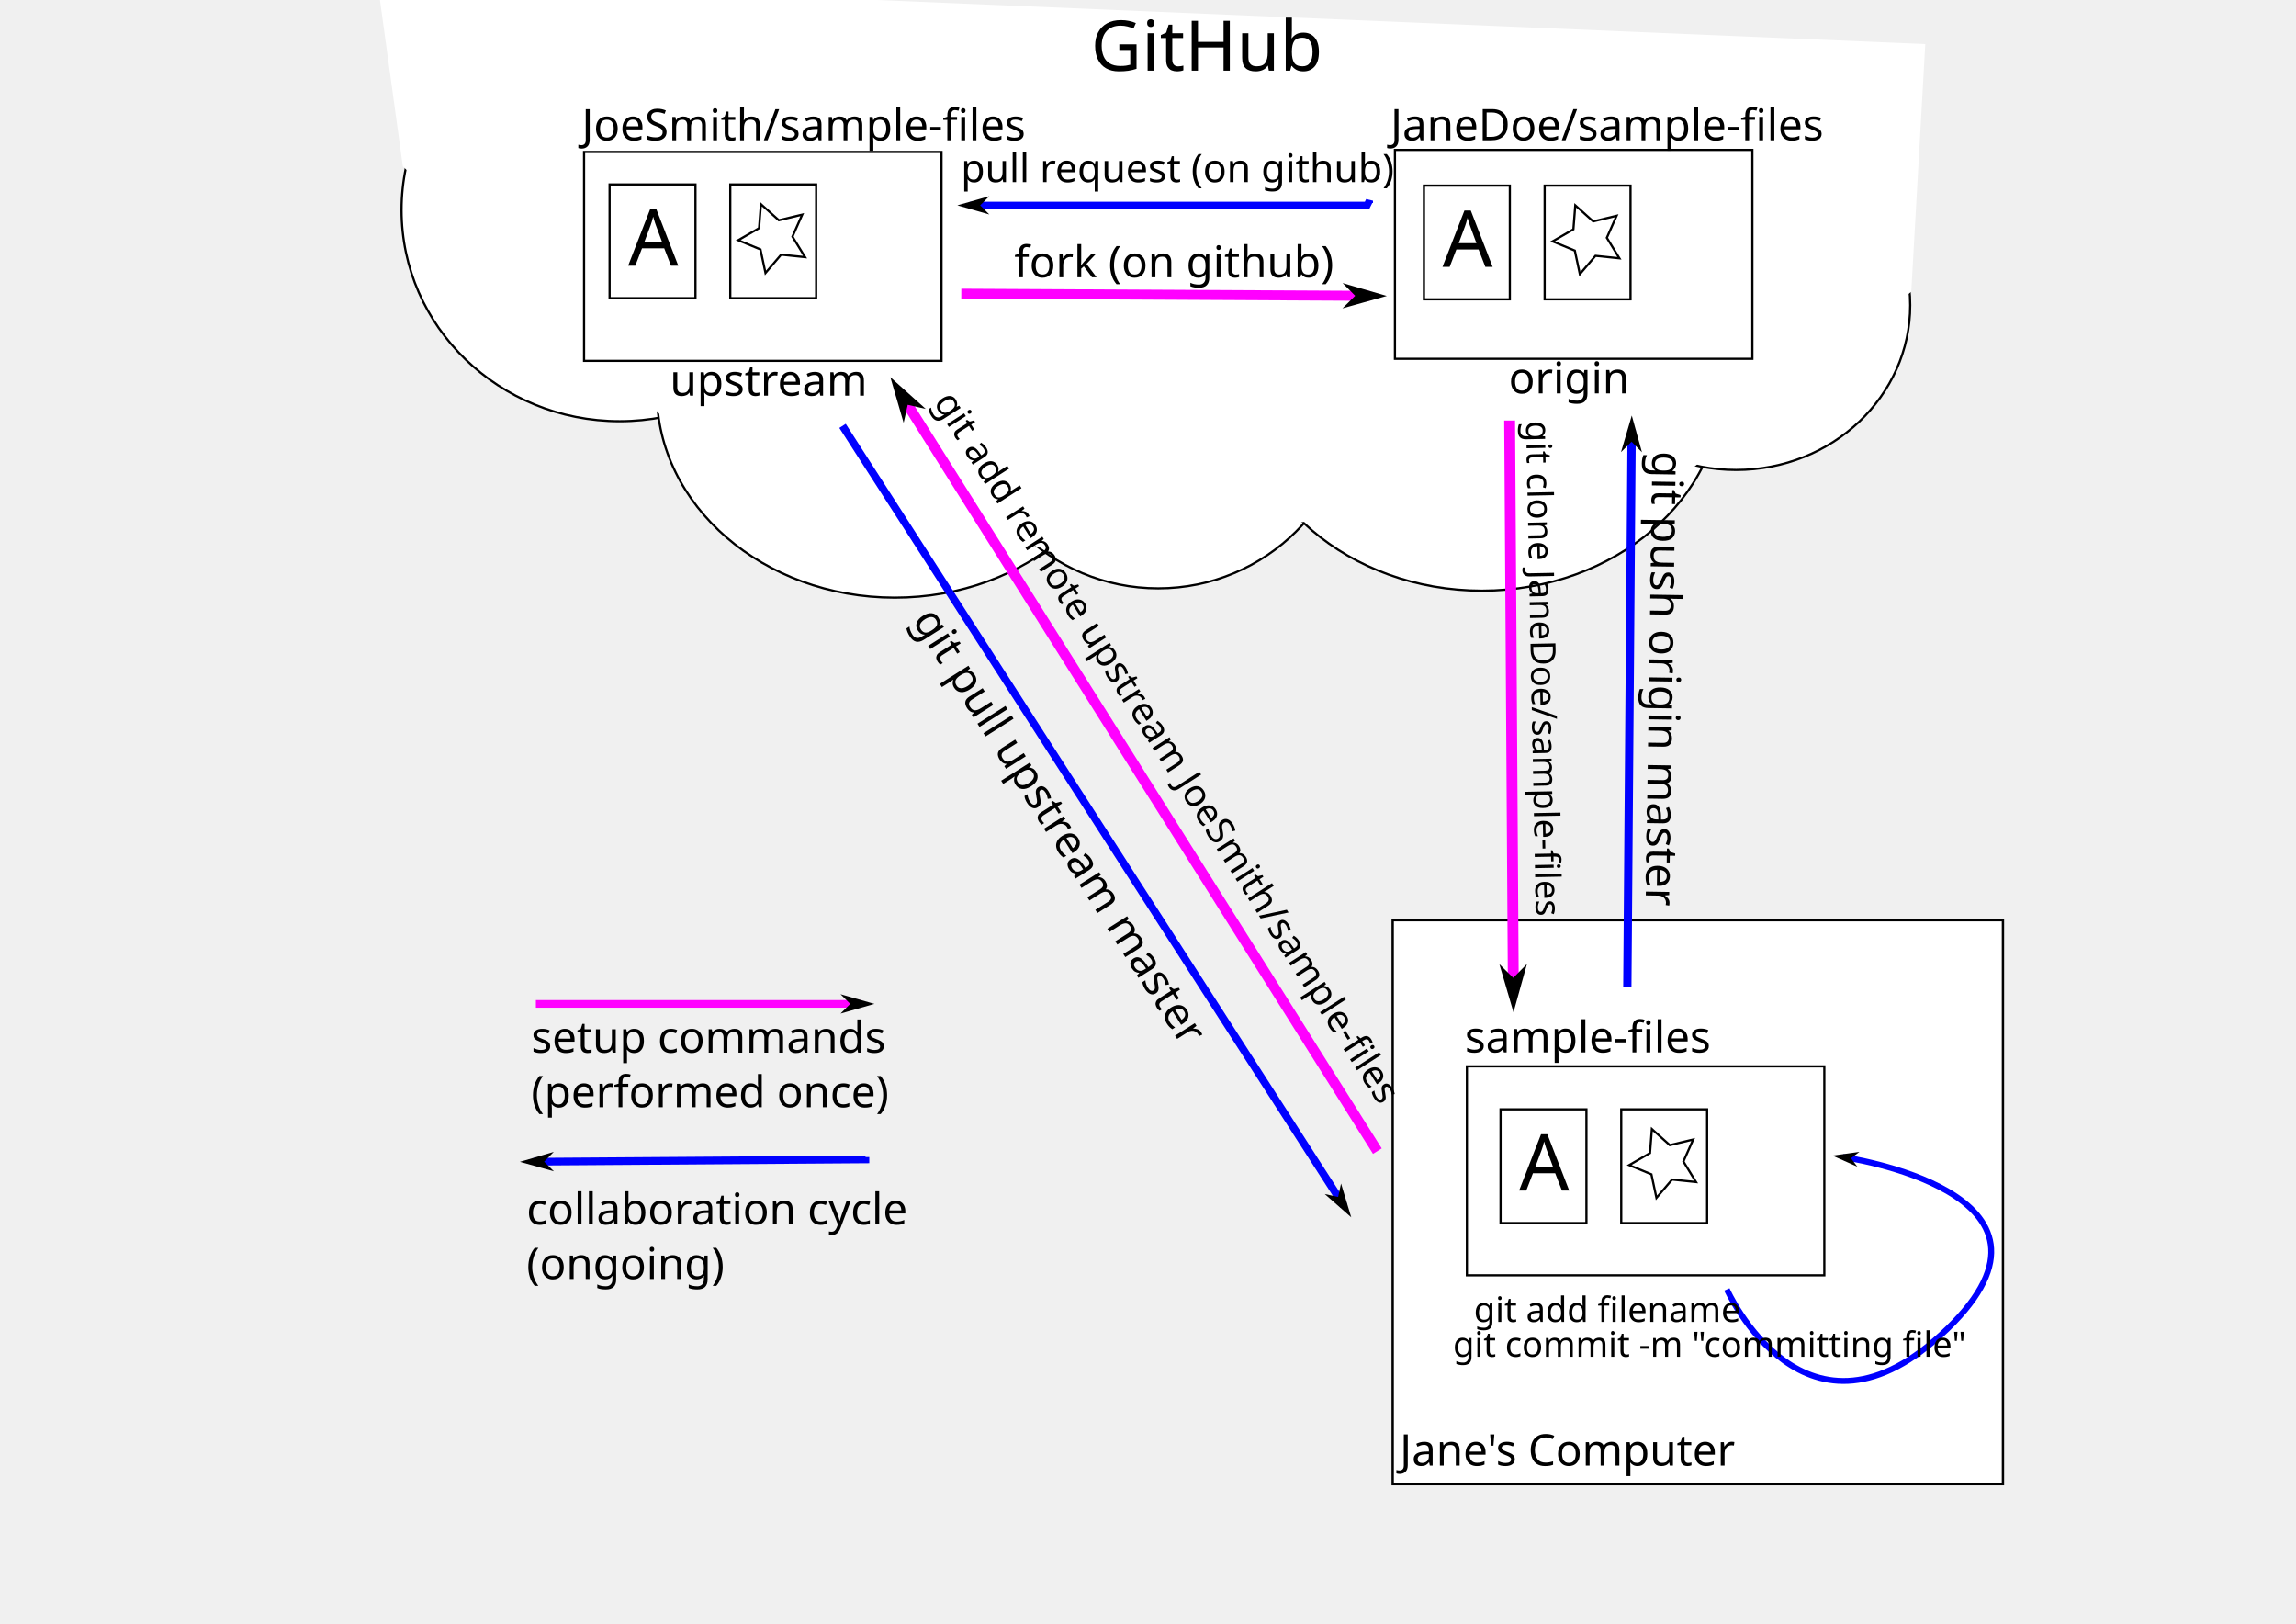
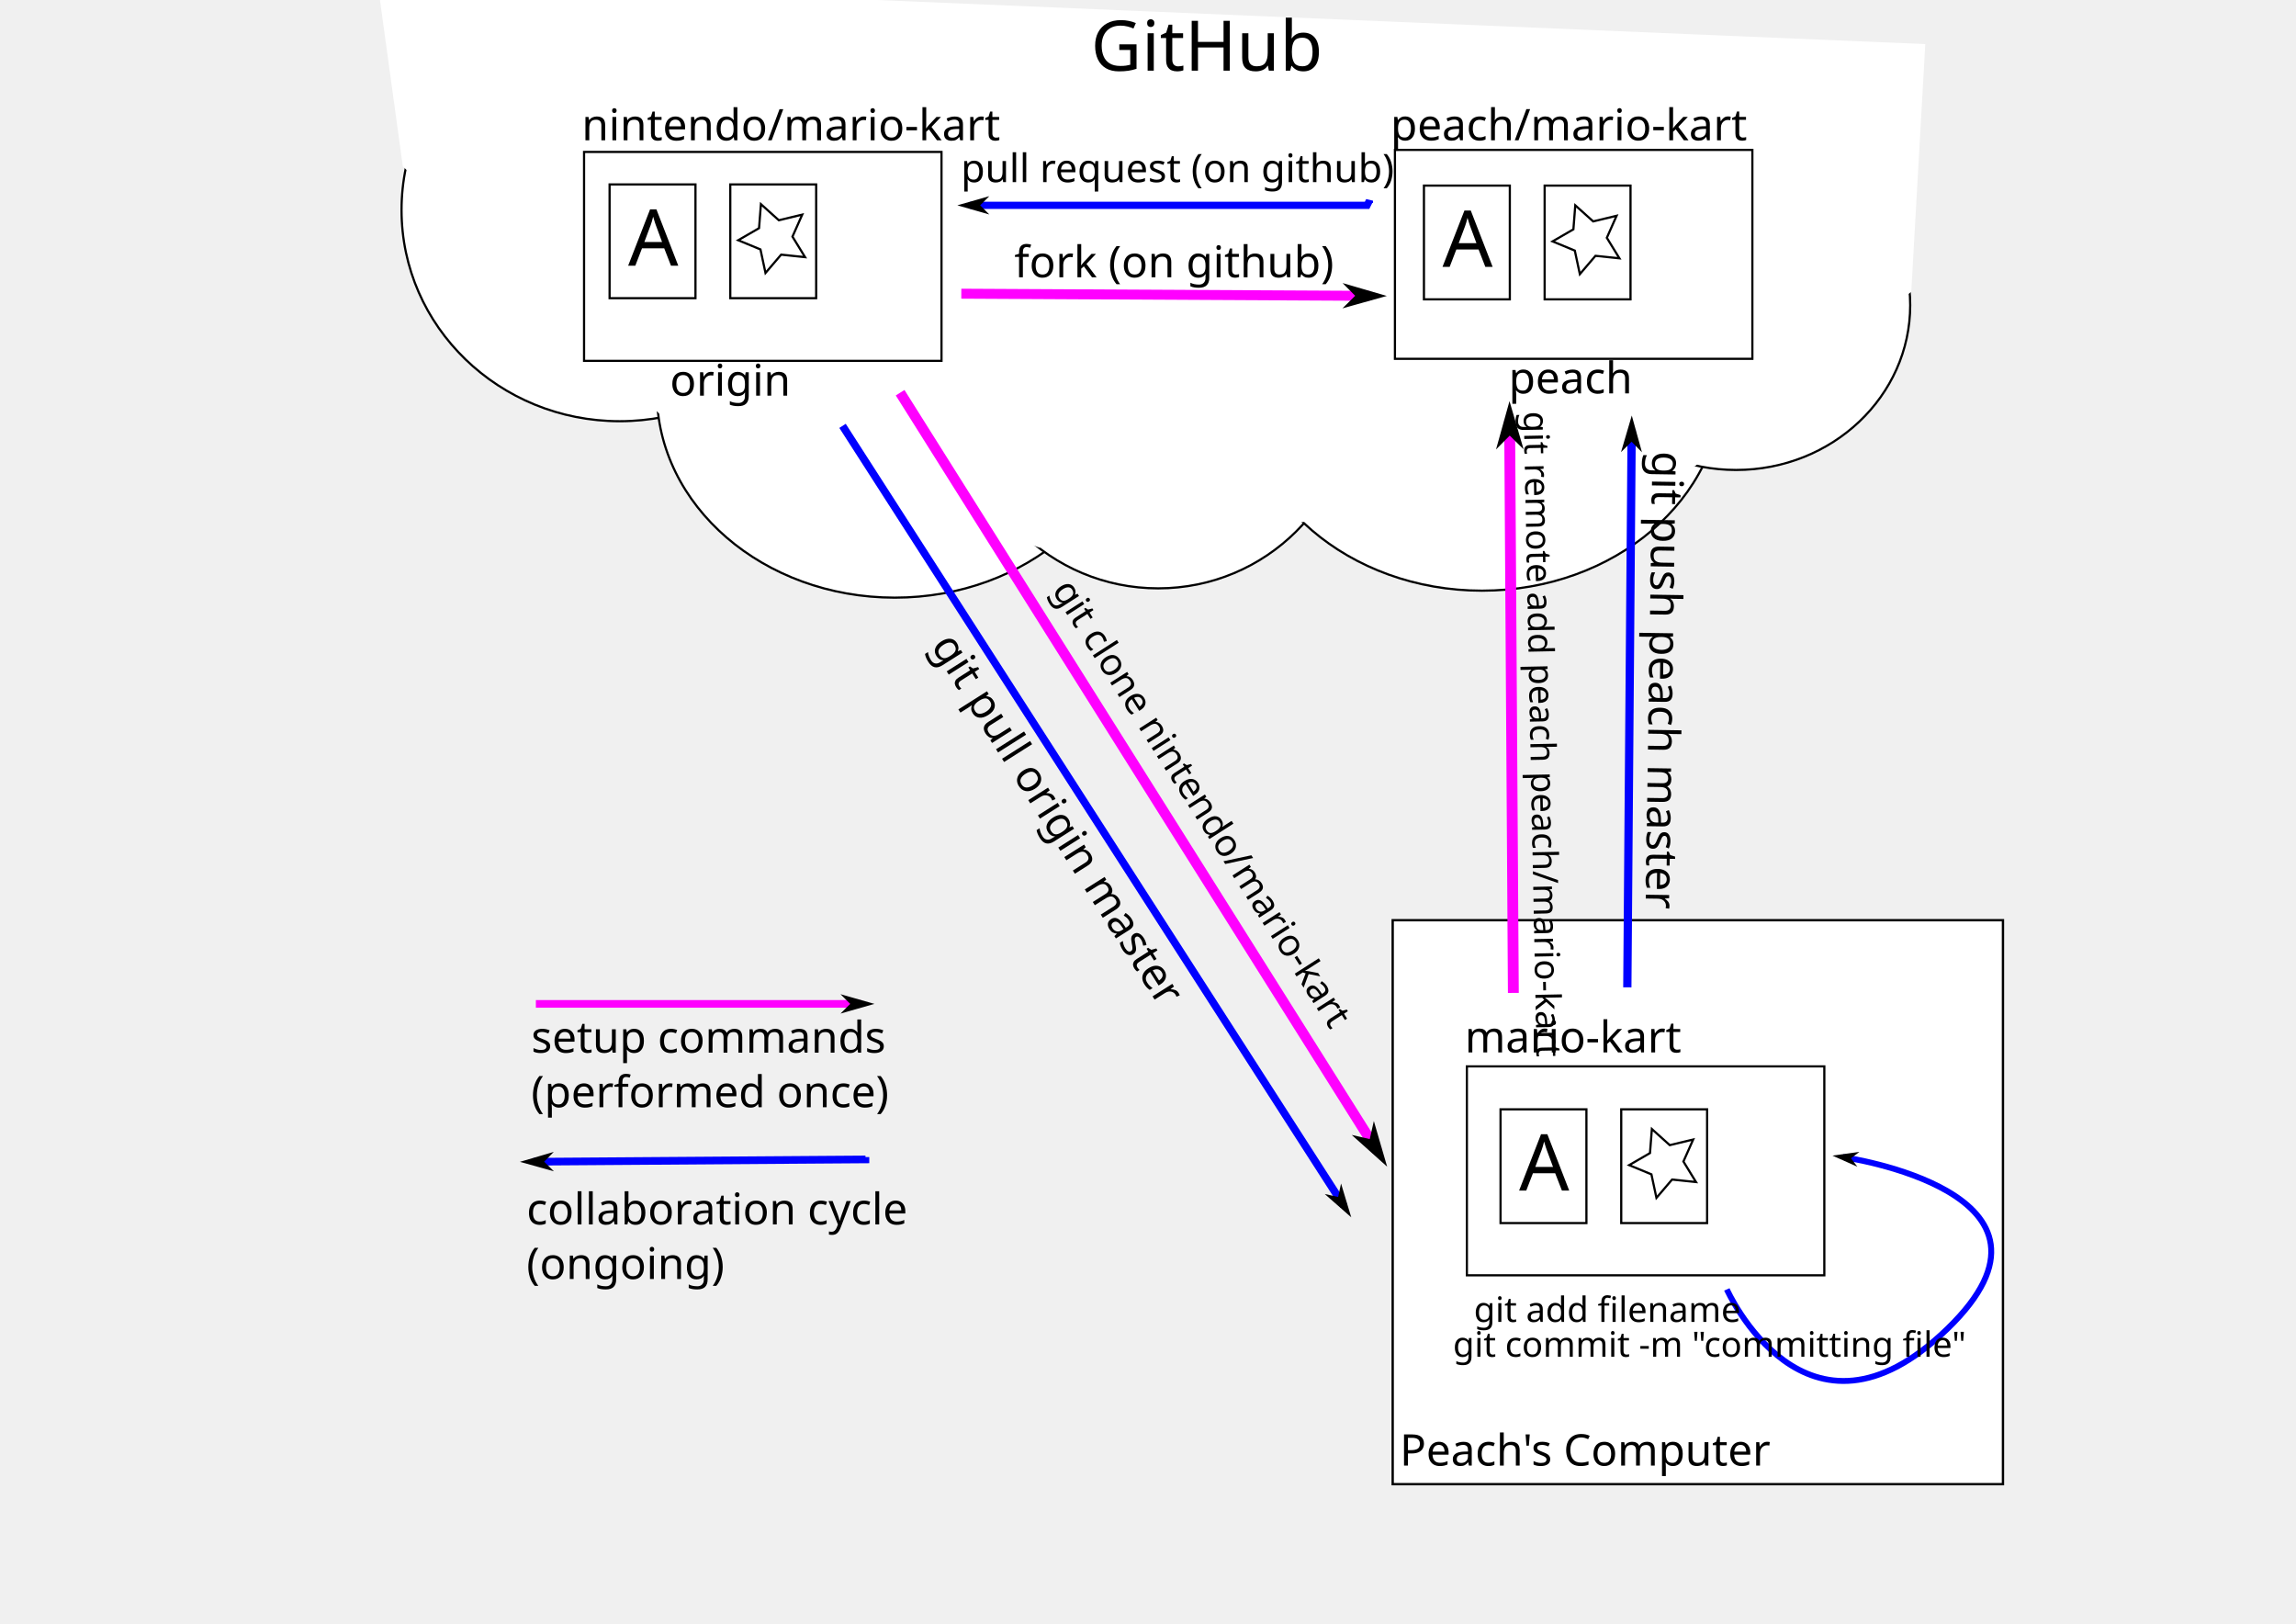
<svg xmlns="http://www.w3.org/2000/svg" width="1052.362" height="744.094" id="svg2" version="1.1">
  <defs id="defs4">
    <marker orient="auto" refY="0.0" refX="0.0" id="Arrow1Send" style="overflow:visible;">
      <path id="path3975" d="M 0.0,0.0 L 5.0,-5.0 L -12.5,0.0 L 5.0,5.0 L 0.0,0.0 z " style="fill-rule:evenodd;stroke:#000000;stroke-width:1.0pt;" transform="scale(0.2) rotate(180) translate(6,0)" />
    </marker>
    <marker orient="auto" refY="0.0" refX="0.0" id="Arrow1Sstart" style="overflow:visible">
      <path id="path3972" d="M 0.0,0.0 L 5.0,-5.0 L -12.5,0.0 L 5.0,5.0 L 0.0,0.0 z " style="fill-rule:evenodd;stroke:#000000;stroke-width:1.0pt" transform="scale(0.2) translate(6,0)" />
    </marker>
    <marker orient="auto" refY="0.0" refX="0.0" id="Arrow1Mstart" style="overflow:visible">
      <path id="path3966" d="M 0.0,0.0 L 5.0,-5.0 L -12.5,0.0 L 5.0,5.0 L 0.0,0.0 z " style="fill-rule:evenodd;stroke:#000000;stroke-width:1.0pt" transform="scale(0.4) translate(10,0)" />
    </marker>
    <marker orient="auto" refY="0.0" refX="0.0" id="Arrow1Lstart" style="overflow:visible">
      <path id="path3960" d="M 0.0,0.0 L 5.0,-5.0 L -12.5,0.0 L 5.0,5.0 L 0.0,0.0 z " style="fill-rule:evenodd;stroke:#000000;stroke-width:1.0pt" transform="scale(0.8) translate(12.5,0)" />
    </marker>
    <marker orient="auto" refY="0.0" refX="0.0" id="Arrow1Lend" style="overflow:visible;">
      <path id="path3963" d="M 0.0,0.0 L 5.0,-5.0 L -12.5,0.0 L 5.0,5.0 L 0.0,0.0 z " style="fill-rule:evenodd;stroke:#000000;stroke-width:1.0pt;" transform="scale(0.8) rotate(180) translate(12.5,0)" />
    </marker>
  </defs>
  <g id="layer1" transform="translate(0,-308.2677)">
    <rect style="fill:#ffffff;fill-opacity:1;stroke:#000000;stroke-width:1.07;stroke-opacity:1" id="rect3012" width="279.717" height="258.441" x="638.333" y="729.972" />
    <path style="fill:#ffffff;stroke:#0000ff;stroke-width:2.7;stroke-linecap:butt;stroke-linejoin:miter;stroke-opacity:1;stroke-miterlimit:4;stroke-dasharray:none;marker-end:url(#Arrow1Send);marker-start:none" d="m 791.489,590.903 c 0,0 36.17,80.851 101.064,18.085 64.894,-62.766 -47.872,-78.723 -47.872,-78.723" id="path6156" transform="translate(0,308.2677)" />
    <rect style="fill:#ffffff;fill-opacity:1;stroke:#000000;stroke-opacity:1" id="rect2985-7" width="163.83" height="95.745" x="672.34" y="796.958" />
    <g id="g3812" transform="translate(75.53191,-23.40425)">
      <path transform="translate(-1.06383,260.3954)" d="m 309.574,167.499 c 0,53.466 -44.772,96.809 -100,96.809 -55.228,0 -100,-43.343 -100,-96.809 0,-53.466 44.772,-96.809 100,-96.809 55.228,0 100,43.343 100,96.809 z" id="path3018" style="fill:#ffffff;fill-opacity:1;stroke:#000000;stroke-opacity:1" />
      <path transform="translate(0,308.2677)" d="m 443.617,203.137 c 0,51.997 -48.82,94.149 -109.043,94.149 -60.223,0 -109.043,-42.152 -109.043,-94.149 0,-51.997 48.82,-94.149 109.043,-94.149 60.223,0 109.043,42.152 109.043,94.149 z" id="path3022" style="fill:#ffffff;fill-opacity:1;stroke:#000000;stroke-opacity:1" />
      <path transform="translate(0,308.2677)" d="m 544.681,204.201 c 0,49.059 -40.009,88.83 -89.362,88.83 -49.353,0 -89.362,-39.77 -89.362,-88.83 0,-49.059 40.009,-88.83 89.362,-88.83 49.353,0 89.362,39.77 89.362,88.83 z" id="path3024" style="fill:#ffffff;fill-opacity:1;stroke:#000000;stroke-opacity:1" />
      <path transform="translate(0,308.2677)" d="m 713.83,199.946 c 0,51.997 -49.296,94.149 -110.106,94.149 -60.81,0 -110.106,-42.152 -110.106,-94.149 0,-51.997 49.296,-94.149 110.106,-94.149 60.81,0 110.106,42.152 110.106,94.149 z" id="path3026" style="fill:#ffffff;fill-opacity:1;stroke:#000000;stroke-opacity:1" />
      <path transform="translate(0,308.2677)" d="m 800,163.243 c 0,41.715 -35.722,75.532 -79.787,75.532 -44.065,0 -79.787,-33.817 -79.787,-75.532 0,-41.715 35.722,-75.532 79.787,-75.532 44.065,0 79.787,33.817 79.787,75.532 z" id="path3028" style="fill:#ffffff;fill-opacity:1;stroke:#000000;stroke-opacity:1" />
      <path transform="translate(0,308.2677)" id="path3036" d="M 109.574,99.414 227.66,213.243 401.064,273.882 521.277,262.18 701.064,236.648 800,156.86 806.383,44.094 97.872,14.307 z" style="fill:#ffffff;stroke:#ffffff;stroke-width:1px;stroke-linecap:butt;stroke-linejoin:miter;stroke-opacity:1" />
    </g>
    <rect style="fill:#ffffff;fill-opacity:1;stroke:#000000;stroke-opacity:1" id="rect2985" width="163.83" height="95.745" x="267.702" y="377.894" />
    <rect style="fill:#ffffff;fill-opacity:1;stroke:#000000;stroke-opacity:1" id="rect2985-1" width="163.83" height="95.745" x="639.362" y="376.958" />
    <text xml:space="preserve" style="font-size:20px;font-style:normal;font-weight:normal;line-height:125%;letter-spacing:0px;word-spacing:0px;fill:#000000;fill-opacity:1;stroke:none;font-family:Sans" x="266.638" y="372.575" id="text3820">
-       <tspan id="tspan3822" x="266.638" y="372.575">JoeSmith/sample-files</tspan>
+       <tspan id="tspan3822" x="266.638" y="372.575">nintendo/mario-kart</tspan>
    </text>
    <text xml:space="preserve" style="font-size:20px;font-style:normal;font-weight:normal;line-height:125%;letter-spacing:0px;word-spacing:0px;fill:#000000;fill-opacity:1;stroke:none;font-family:Sans" x="637.333" y="372.549" id="text3820-4">
-       <tspan id="tspan3822-0" x="637.333" y="372.549">JaneDoe/sample-files</tspan>
+       <tspan id="tspan3822-0" x="637.333" y="372.549">peach/mario-kart</tspan>
    </text>
    <text xml:space="preserve" style="font-size:20px;font-style:normal;font-weight:normal;line-height:125%;letter-spacing:0px;word-spacing:0px;fill:#000000;fill-opacity:1;stroke:none;font-family:Sans" x="641.588" y="979.91" id="text3820-9">
-       <tspan id="tspan3822-4" x="641.588" y="979.91">Jane's Computer</tspan>
+       <tspan id="tspan3822-4" x="641.588" y="979.91">Peach's Computer</tspan>
      <tspan x="641.588" y="1004.91" id="tspan3863" />
    </text>
    <text xml:space="preserve" style="font-size:20px;font-style:normal;font-weight:normal;line-height:125%;letter-spacing:0px;word-spacing:0px;fill:#000000;fill-opacity:1;stroke:none;font-family:Sans" x="671.375" y="790.549" id="text3820-8">
-       <tspan id="tspan3822-8" x="671.375" y="790.549">sample-files</tspan>
+       <tspan id="tspan3822-8" x="671.375" y="790.549">mario-kart</tspan>
    </text>
    <g id="g3897" transform="translate(-44,0)">
      <rect transform="translate(0,308.2677)" y="84.52" x="323.404" height="52.128" width="39.362" id="rect3865" style="fill:#ffffff;fill-opacity:1;stroke:#000000;stroke-opacity:1" />
      <rect style="fill:#ffffff;fill-opacity:1;stroke:#000000;stroke-opacity:1" id="rect3887" width="39.362" height="52.128" x="378.723" y="392.788" />
      <text id="text3889" y="430.022" x="331.915" style="font-size:36px;font-style:normal;font-weight:normal;line-height:125%;letter-spacing:0px;word-spacing:0px;fill:#000000;fill-opacity:1;stroke:none;font-family:Sans" xml:space="preserve">
        <tspan y="430.022" x="331.915" id="tspan3891">A</tspan>
      </text>
      <path transform="translate(8.510638,300.8209)" d="m 403.192,105.797 -4.476,10.087 5.772,9.405 -10.976,-1.139 -7.161,8.396 -2.308,-10.791 -10.198,-4.216 9.55,-5.53 0.859,-11.002 8.21,7.373 z" id="path3893" style="fill:#ffffff;fill-opacity:1;stroke:#000000;stroke-opacity:1" />
    </g>
    <g transform="translate(329.2553,0.5319134)" id="g3897-4">
      <rect transform="translate(0,308.2677)" y="84.52" x="323.404" height="52.128" width="39.362" id="rect3865-5" style="fill:#ffffff;fill-opacity:1;stroke:#000000;stroke-opacity:1" />
      <rect style="fill:#ffffff;fill-opacity:1;stroke:#000000;stroke-opacity:1" id="rect3887-5" width="39.362" height="52.128" x="378.723" y="392.788" />
      <text id="text3889-1" y="430.022" x="331.915" style="font-size:36px;font-style:normal;font-weight:normal;line-height:125%;letter-spacing:0px;word-spacing:0px;fill:#000000;fill-opacity:1;stroke:none;font-family:Sans" xml:space="preserve">
        <tspan y="430.022" x="331.915" id="tspan3891-7">A</tspan>
      </text>
      <path transform="translate(8.510638,300.8209)" d="m 403.192,105.797 -4.476,10.087 5.772,9.405 -10.976,-1.139 -7.161,8.396 -2.308,-10.791 -10.198,-4.216 9.55,-5.53 0.859,-11.002 8.21,7.373 z" id="path3893-1" style="fill:#ffffff;fill-opacity:1;stroke:#000000;stroke-opacity:1" />
    </g>
    <g transform="translate(364.3617,423.8511)" id="g3897-1">
      <rect transform="translate(0,308.2677)" y="84.52" x="323.404" height="52.128" width="39.362" id="rect3865-52" style="fill:#ffffff;fill-opacity:1;stroke:#000000;stroke-opacity:1" />
      <rect style="fill:#ffffff;fill-opacity:1;stroke:#000000;stroke-opacity:1" id="rect3887-7" width="39.362" height="52.128" x="378.723" y="392.788" />
      <text id="text3889-6" y="430.022" x="331.915" style="font-size:36px;font-style:normal;font-weight:normal;line-height:125%;letter-spacing:0px;word-spacing:0px;fill:#000000;fill-opacity:1;stroke:none;font-family:Sans" xml:space="preserve">
        <tspan y="430.022" x="331.915" id="tspan3891-1">A</tspan>
      </text>
      <path transform="translate(8.510638,300.8209)" d="m 403.192,105.797 -4.476,10.087 5.772,9.405 -10.976,-1.139 -7.161,8.396 -2.308,-10.791 -10.198,-4.216 9.55,-5.53 0.859,-11.002 8.21,7.373 z" id="path3893-4" style="fill:#ffffff;fill-opacity:1;stroke:#000000;stroke-opacity:1" />
    </g>
    <path style="fill:#ff00ff;stroke:#ff00ff;stroke-width:4.569;stroke-linecap:butt;stroke-linejoin:miter;stroke-miterlimit:4;stroke-opacity:1;stroke-dasharray:none;marker-start:url(#Arrow1Sstart)" d="M 627.479,443.847 440.61,442.858" id="path4586" />
-     <path style="fill:#ff00ff;stroke:#ff00ff;stroke-width:4.977;stroke-linecap:butt;stroke-linejoin:miter;stroke-miterlimit:4;stroke-opacity:1;stroke-dasharray:none;marker-start:url(#Arrow1Sstart)" d="M 693.639,763.29 C 691.93,500.973 691.93,500.973 691.93,500.973" id="path5174" />
-     <path style="fill:#ff00ff;stroke:#ff00ff;stroke-width:4.715;stroke-linecap:butt;stroke-linejoin:miter;stroke-miterlimit:4;stroke-opacity:1;stroke-dasharray:none;marker-start:url(#Arrow1Sstart)" d="M 412.566,488.236 C 631.308,835.797 631.308,835.797 631.308,835.797" id="path5364" />
+     <path style="fill:#ff00ff;stroke:#ff00ff;stroke-width:4.977;stroke-linecap:butt;stroke-linejoin:miter;stroke-miterlimit:4;stroke-opacity:1;stroke-dasharray:none;marker-start:none;marker-end:url(#Arrow1Send)" d="M 693.639,763.29 C 691.93,500.973 691.93,500.973 691.93,500.973" id="path5174" />
+     <path style="fill:#ff00ff;stroke:#ff00ff;stroke-width:4.715;stroke-linecap:butt;stroke-linejoin:miter;stroke-miterlimit:4;stroke-opacity:1;stroke-dasharray:none;marker-start:none;marker-end:url(#Arrow1Send)" d="M 412.566,488.236 C 631.308,835.797 631.308,835.797 631.308,835.797" id="path5364" />
    <text xml:space="preserve" style="font-size:32px;font-style:normal;font-weight:normal;line-height:125%;letter-spacing:0px;word-spacing:0px;fill:#000000;fill-opacity:1;stroke:none;font-family:Sans" x="500" y="340.66" id="text5556">
      <tspan id="tspan5558" x="500" y="340.66">GitHub</tspan>
    </text>
    <text xml:space="preserve" style="font-size:20px;font-style:normal;font-weight:normal;line-height:125%;letter-spacing:0px;word-spacing:0px;fill:#000000;fill-opacity:1;stroke:none;font-family:Sans" x="691.489" y="488.532" id="text5560">
-       <tspan id="tspan5562" x="691.489" y="488.532">origin</tspan>
+       <tspan id="tspan5562" x="691.489" y="488.532">peach</tspan>
    </text>
    <text xml:space="preserve" style="font-size:20px;font-style:normal;font-weight:normal;line-height:125%;letter-spacing:0px;word-spacing:0px;fill:#000000;fill-opacity:1;stroke:none;font-family:Sans" x="307.064" y="489.596" id="text5564">
-       <tspan id="tspan5566" x="307.064" y="489.596">upstream</tspan>
+       <tspan id="tspan5566" x="307.064" y="489.596">origin</tspan>
    </text>
    <text xml:space="preserve" style="font-size:20px;font-style:normal;font-weight:normal;line-height:125%;letter-spacing:0px;word-spacing:0px;fill:#000000;fill-opacity:1;stroke:none;font-family:Sans" x="464.894" y="435.341" id="text5568">
      <tspan id="tspan5570" x="464.894" y="435.341">fork (on github)</tspan>
    </text>
-     <text xml:space="preserve" style="font-size:17.21px;font-style:normal;font-weight:normal;line-height:125%;letter-spacing:0px;word-spacing:0px;fill:#000000;fill-opacity:1;stroke:none;font-family:Sans" x="644.707" y="-97.431" id="text5572" transform="matrix(0.5361963,0.8452758,-0.8413086,0.5387247,0,0)">
-       <tspan id="tspan5574" x="644.707" y="-97.431">git add remote upstream JoeSmith/sample-files</tspan>
+     <text xml:space="preserve" style="font-size:17.21px;font-style:normal;font-weight:normal;line-height:125%;letter-spacing:0px;word-spacing:0px;fill:#000000;fill-opacity:1;stroke:none;font-family:Sans" x="746.432" y="-97.088" id="text5572" transform="matrix(0.5361963,0.8452758,-0.8413086,0.5387247,0,0)">
+       <tspan id="tspan5574" x="746.432" y="-97.088">git clone nintendo/mario-kart</tspan>
    </text>
-     <text xml:space="preserve" style="font-size:16px;font-style:normal;font-weight:normal;line-height:125%;letter-spacing:0px;word-spacing:0px;fill:#000000;fill-opacity:1;stroke:none;font-family:Sans" x="514.966" y="-689.297" id="text5576" transform="matrix(0.01999617,0.9998001,-0.9998001,0.01999617,0,0)">
-       <tspan id="tspan5578" x="514.966" y="-689.297">git clone JaneDoe/sample-files</tspan>
+     <text xml:space="preserve" style="font-size:16px;font-style:normal;font-weight:normal;line-height:125%;letter-spacing:0px;word-spacing:0px;fill:#000000;fill-opacity:1;stroke:none;font-family:Sans" x="510.69" y="-688.318" id="text5576" transform="matrix(0.01999617,0.9998001,-0.9998001,0.01999617,0,0)">
+       <tspan id="tspan5578" x="510.69" y="-688.318">git remote add peach peach/mario-kart</tspan>
    </text>
    <path style="fill:#0000ff;stroke:#0000ff;stroke-width:3.3;stroke-linecap:butt;stroke-linejoin:miter;stroke-opacity:1;stroke-miterlimit:4;stroke-dasharray:none;marker-start:url(#Arrow1Sstart)" d="m 444.681,94.094 181.915,0 1.064,-2.128 0,1.064" id="path5580" transform="translate(0,308.2677)" />
    <path style="fill:#0000ff;stroke:#0000ff;stroke-width:3.784;stroke-linecap:butt;stroke-linejoin:miter;stroke-miterlimit:4;stroke-opacity:1;stroke-dasharray:none;marker-start:url(#Arrow1Sstart)" d="M 747.867,505.441 745.878,760.731" id="path5770" />
    <path style="fill:#0000ff;stroke:#0000ff;stroke-width:3.5;stroke-linecap:butt;stroke-linejoin:miter;stroke-miterlimit:4;stroke-opacity:1;stroke-dasharray:none;marker-start:url(#Arrow1Sstart)" d="M 615.957,860.873 386.17,503.426" id="path5960" />
    <text xml:space="preserve" style="font-size:18px;font-style:normal;font-weight:normal;line-height:125%;letter-spacing:0px;word-spacing:0px;fill:#000000;fill-opacity:1;stroke:none;font-family:Sans" x="440.426" y="391.724" id="text6728">
      <tspan id="tspan6730" x="440.426" y="391.724">pull request (on github)</tspan>
    </text>
-     <text xml:space="preserve" style="font-size:20px;font-style:normal;font-weight:normal;line-height:125%;letter-spacing:0px;word-spacing:0px;fill:#000000;fill-opacity:1;stroke:none;font-family:Sans" x="724.092" y="-35.99" id="text6732" transform="matrix(0.535168,0.8447457,-0.8447457,0.535168,0,0)">
-       <tspan id="tspan6734" x="724.092" y="-35.99">git pull upstream master</tspan>
+     <text xml:space="preserve" style="font-size:20px;font-style:normal;font-weight:normal;line-height:125%;letter-spacing:0px;word-spacing:0px;fill:#000000;fill-opacity:1;stroke:none;font-family:Sans" x="738.532" y="-36.917" id="text6732" transform="matrix(0.535168,0.8447457,-0.8447457,0.535168,0,0)">
+       <tspan id="tspan6734" x="738.532" y="-36.917">git pull origin master</tspan>
    </text>
    <text xml:space="preserve" style="font-size:20px;font-style:normal;font-weight:normal;line-height:125%;letter-spacing:0px;word-spacing:0px;fill:#000000;fill-opacity:1;stroke:none;font-family:Sans" x="503.541" y="-765.035" id="text6736" transform="matrix(-0.01500021,0.9998875,-0.9998875,-0.01500021,0,0)">
-       <tspan id="tspan6738" x="503.541" y="-765.035">git push origin master</tspan>
+       <tspan id="tspan6738" x="503.541" y="-765.035">git push peach master</tspan>
    </text>
    <text xml:space="preserve" style="font-size:16px;font-style:normal;font-weight:normal;line-height:125%;letter-spacing:0px;word-spacing:0px;fill:#000000;fill-opacity:1;stroke:none;font-family:Sans" x="675.532" y="914.064" id="text6740">
      <tspan id="tspan6742" x="675.532" y="914.064">git add filename</tspan>
    </text>
    <text xml:space="preserve" style="font-size:16px;font-style:normal;font-weight:normal;line-height:125%;letter-spacing:0px;word-spacing:0px;fill:#000000;fill-opacity:1;stroke:none;font-family:Sans" x="665.957" y="930.022" id="text6744">
      <tspan id="tspan6746" x="665.957" y="930.022">git commit -m "committing file"</tspan>
    </text>
    <text xml:space="preserve" style="font-size:20px;font-style:normal;font-weight:normal;line-height:125%;letter-spacing:0px;word-spacing:0px;fill:#000000;fill-opacity:1;stroke:none;font-family:Sans" x="243.489" y="790.66" id="text6748">
      <tspan id="tspan6750" x="243.489" y="790.66">setup commands</tspan>
      <tspan x="243.489" y="815.66" id="tspan6752">(performed once)</tspan>
    </text>
    <text xml:space="preserve" style="font-size:20px;font-style:normal;font-weight:normal;line-height:125%;letter-spacing:0px;word-spacing:0px;fill:#000000;fill-opacity:1;stroke:none;font-family:Sans" x="241.362" y="869.383" id="text6754">
      <tspan id="tspan6756" x="241.362" y="869.383">collaboration cycle</tspan>
      <tspan x="241.362" y="894.383" id="tspan6758">(ongoing)</tspan>
    </text>
    <path style="fill:#ff00ff;stroke:#ff00ff;stroke-width:3.5;stroke-linecap:butt;stroke-linejoin:miter;stroke-miterlimit:4;stroke-opacity:1;stroke-dasharray:none;marker-start:url(#Arrow1Sstart)" d="m 394.553,768.32 -148.936,0 3.191,0" id="path6760" />
    <path style="fill:#0000ff;stroke:#0000ff;stroke-width:3.5;stroke-linecap:butt;stroke-linejoin:miter;stroke-miterlimit:4;stroke-opacity:1;stroke-dasharray:none;marker-start:url(#Arrow1Sstart)" d="m 244.553,840.66 152.128,-1.064 0,-1.064" id="path6952" />
  </g>
</svg>
